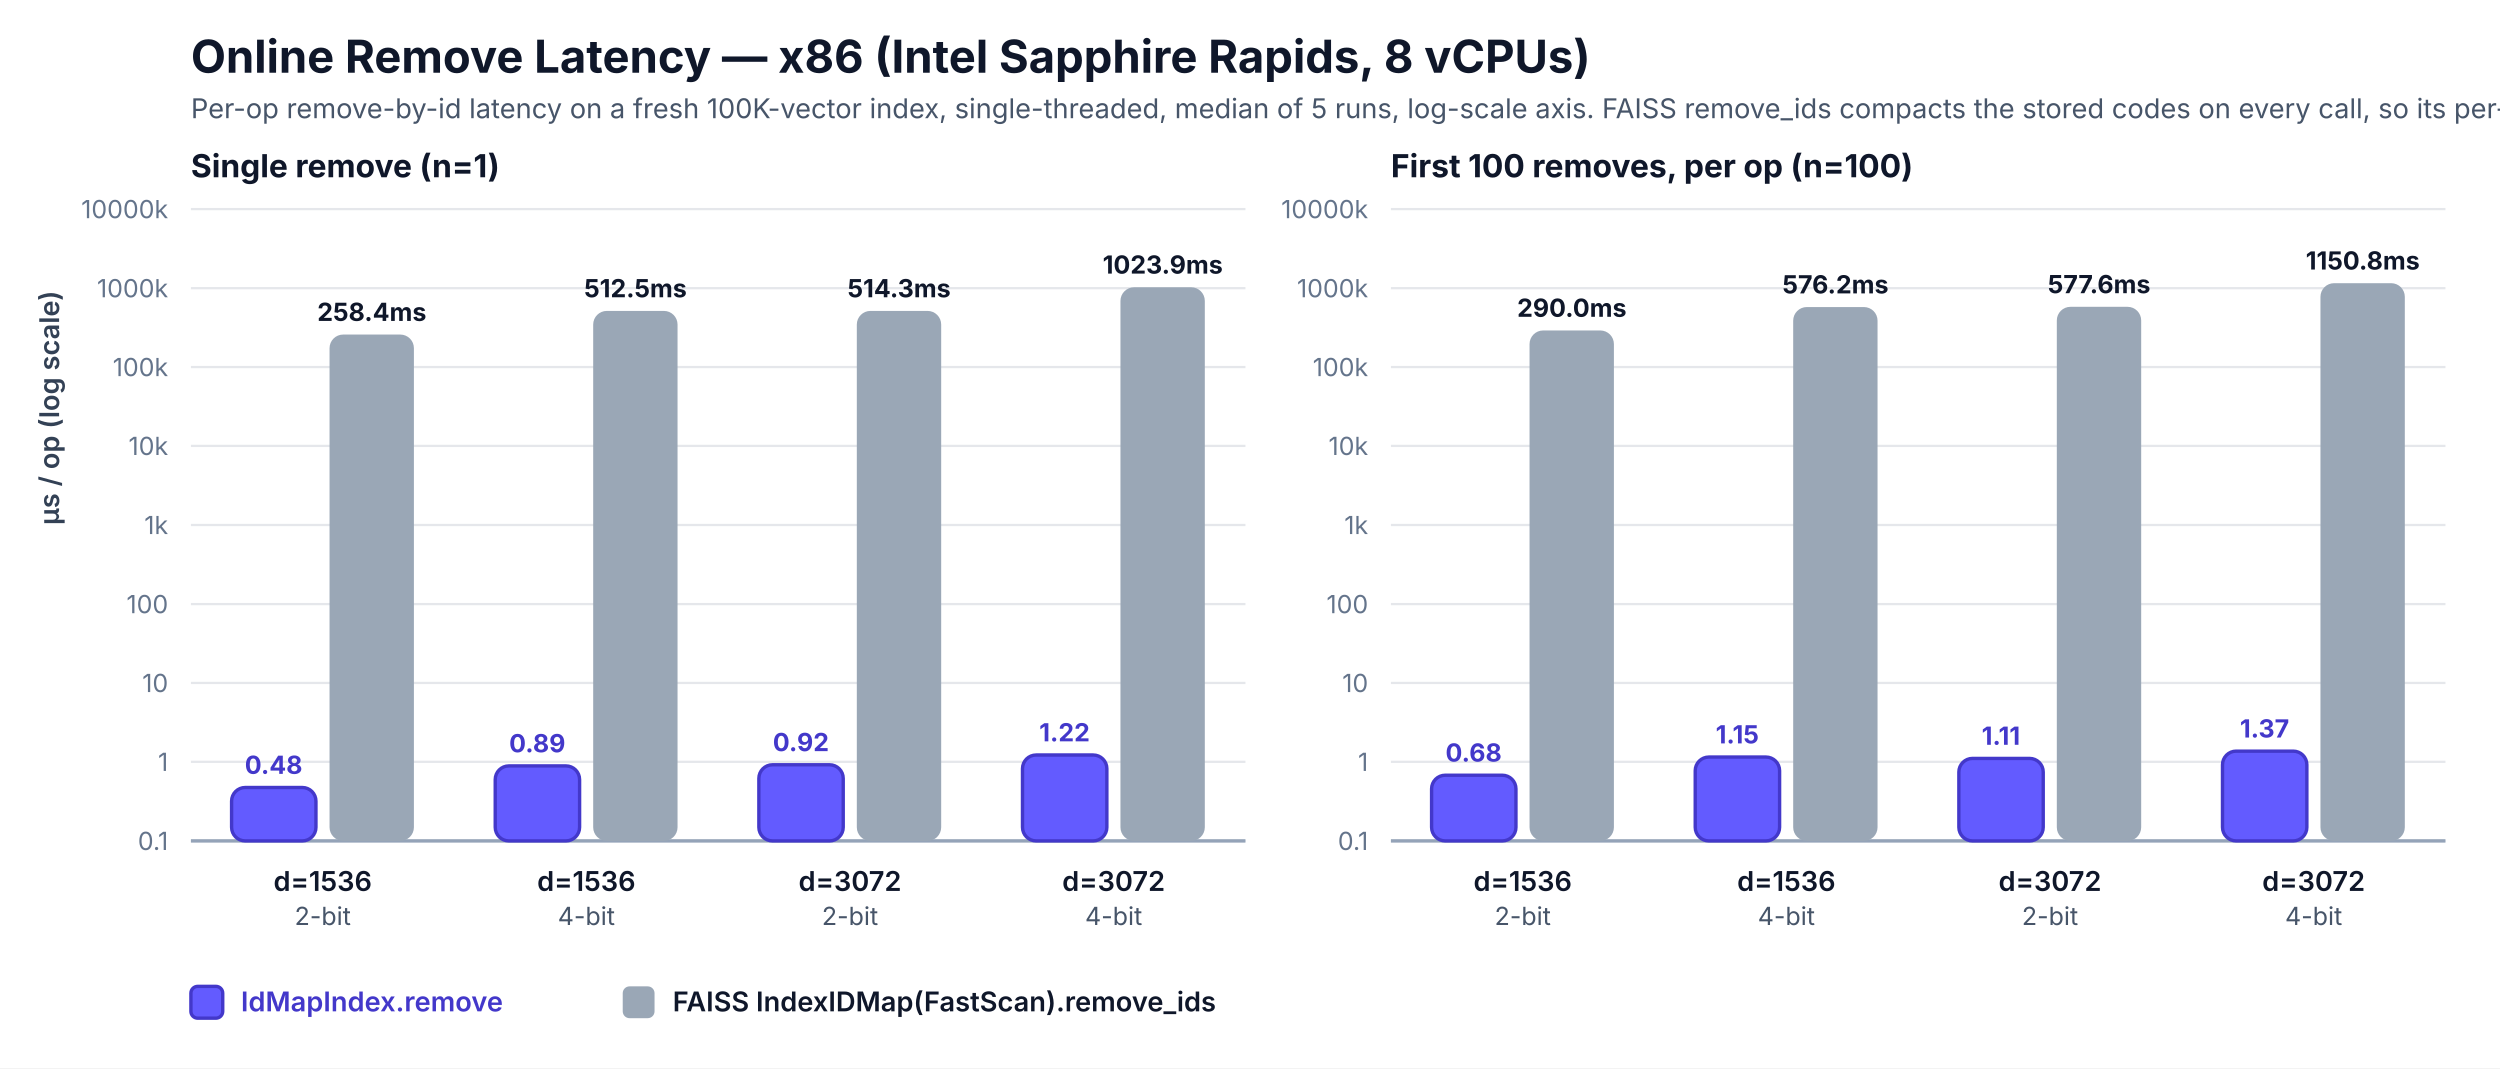
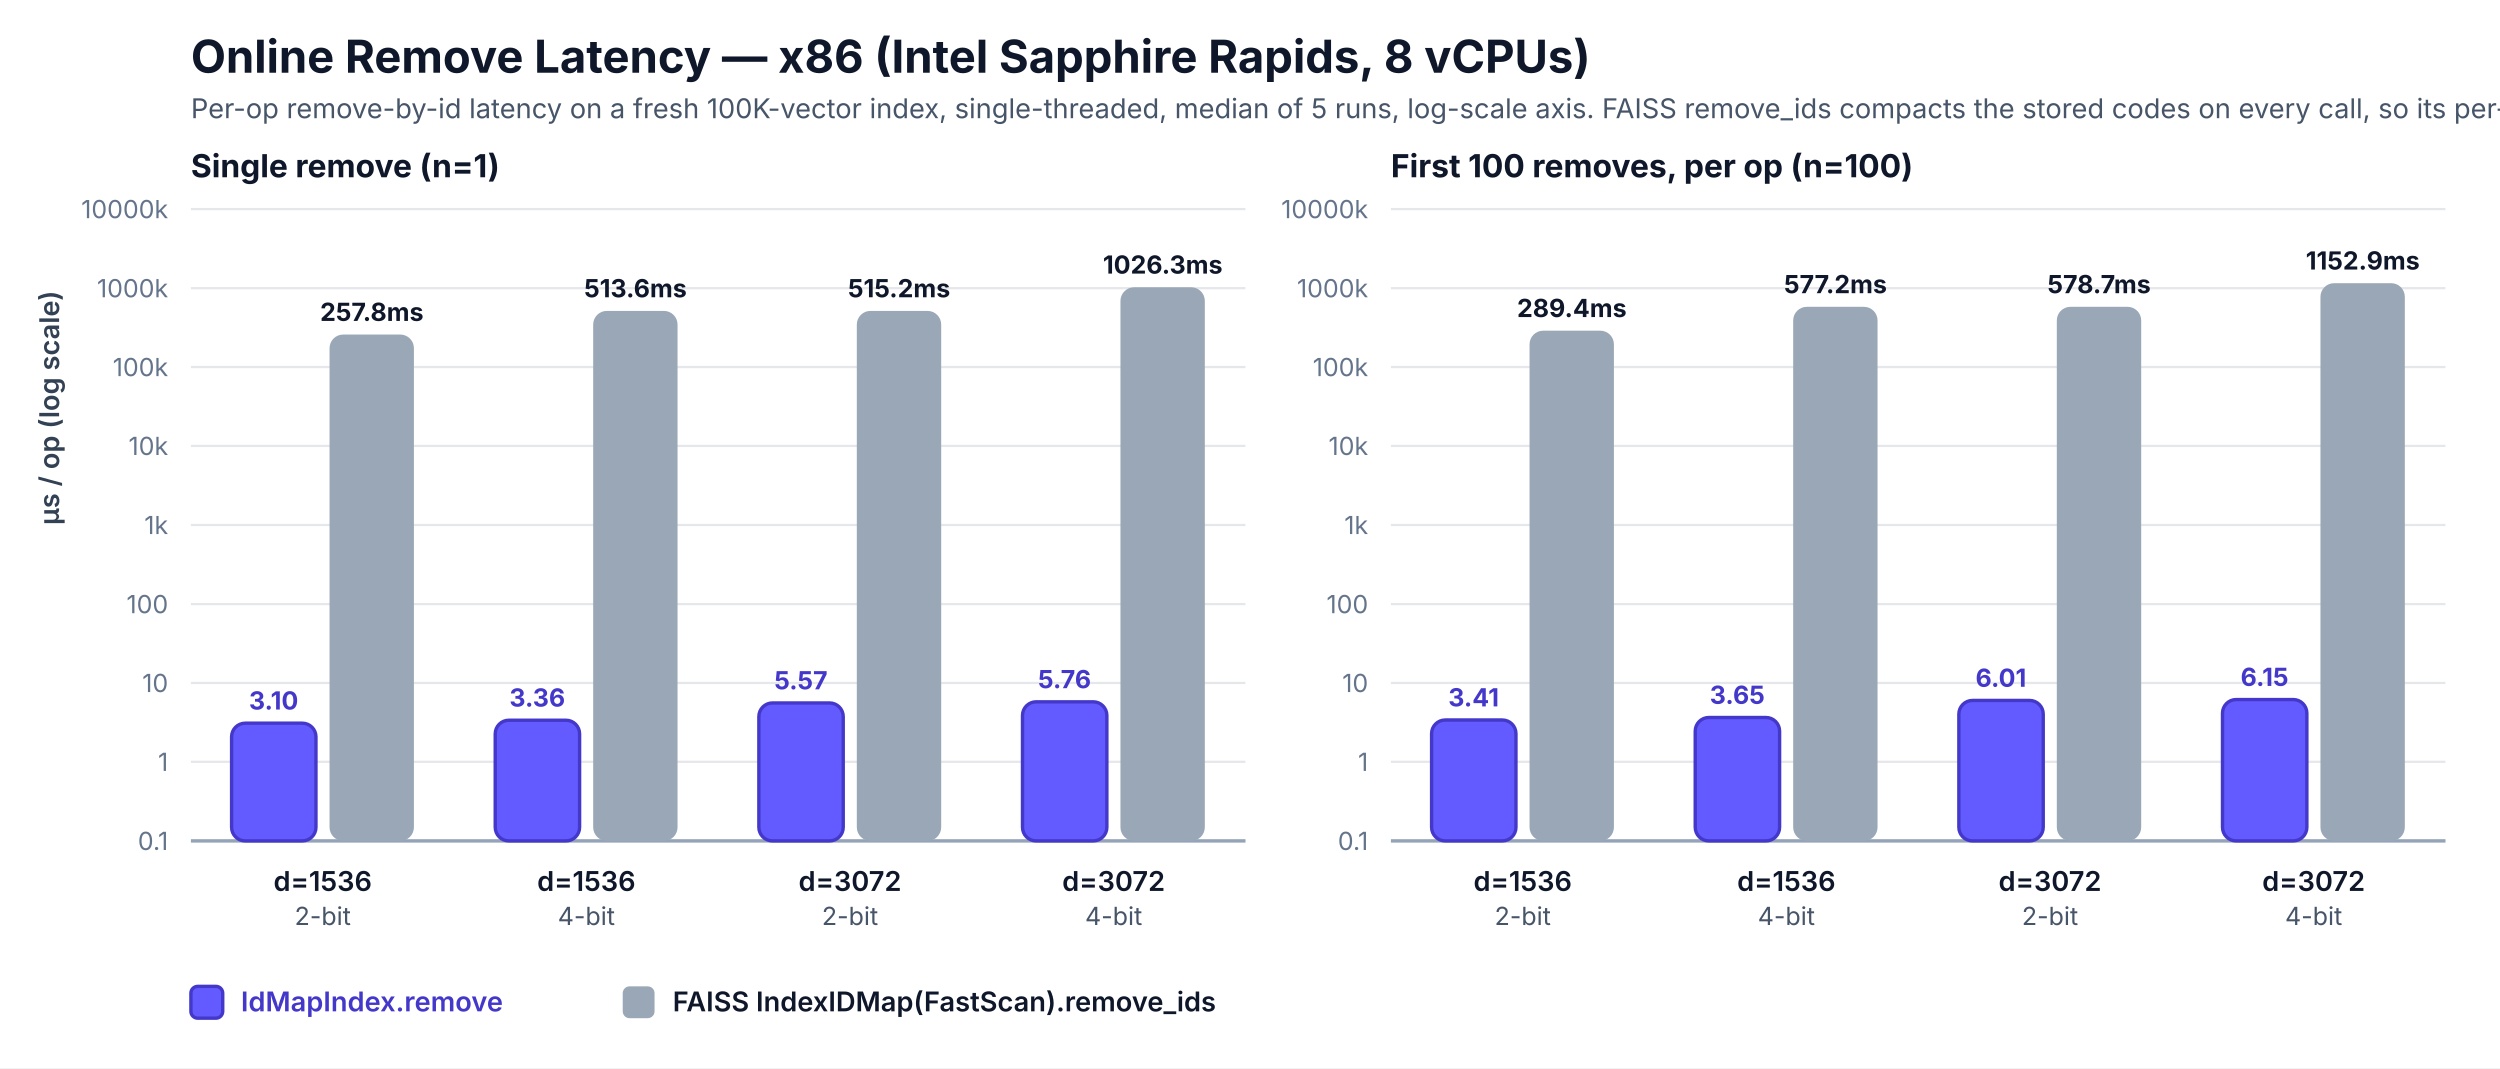
<svg xmlns="http://www.w3.org/2000/svg" width="1100" height="470" viewBox="0 0 1100 470" role="img" aria-label="Online Remove Latency — x86 (Intel Sapphire Rapids, 8 vCPUs)">
  <style>
  .title { font: 700 20px -apple-system, BlinkMacSystemFont, "Segoe UI", sans-serif; fill: #0f172a; }
  .subtitle { font: 400 12px -apple-system, BlinkMacSystemFont, "Segoe UI", sans-serif; fill: #475569; }
  .panel { font: 700 14px -apple-system, BlinkMacSystemFont, "Segoe UI", sans-serif; fill: #0f172a; }
  .label { font: 600 12px -apple-system, BlinkMacSystemFont, "Segoe UI", sans-serif; fill: #0f172a; }
  .secondary { font: 400 11px -apple-system, BlinkMacSystemFont, "Segoe UI", sans-serif; fill: #475569; }
  .tick { font: 400 11px -apple-system, BlinkMacSystemFont, "Segoe UI", sans-serif; fill: #64748b; }
  .value { font: 700 11px -apple-system, BlinkMacSystemFont, "Segoe UI", sans-serif; fill: #0f172a; }
  .value-accent { font: 700 11px -apple-system, BlinkMacSystemFont, "Segoe UI", sans-serif; fill: #4338ca; }
  .axis { font: 600 12px -apple-system, BlinkMacSystemFont, "Segoe UI", sans-serif; fill: #334155; }
  .legend { font: 600 12px -apple-system, BlinkMacSystemFont, "Segoe UI", sans-serif; fill: #0f172a; }
</style>
  <rect width="100%" height="100%" fill="#ffffff" />
  <text x="84" y="32" class="title">Online Remove Latency — x86 (Intel Sapphire Rapids, 8 vCPUs)</text>
  <text x="84" y="52" class="subtitle">Per-op remove-by-id latency on a fresh 100K-vector index, single-threaded, median of 5 runs, log-scale axis. FAISS remove_ids compacts the stored codes on every call, so its per-op cost scales with index size.</text>
  <text x="84.0" y="78" class="panel">Single remove (n=1)</text>
  <line x1="84.0" y1="370.0" x2="548.0" y2="370.0" stroke="#e5e7eb" stroke-width="1" />
  <text x="74.0" y="374.0" text-anchor="end" class="tick">0.1</text>
  <line x1="84.0" y1="335.2" x2="548.0" y2="335.2" stroke="#e5e7eb" stroke-width="1" />
  <text x="74.0" y="339.2" text-anchor="end" class="tick">1</text>
  <line x1="84.0" y1="300.5" x2="548.0" y2="300.5" stroke="#e5e7eb" stroke-width="1" />
  <text x="74.0" y="304.5" text-anchor="end" class="tick">10</text>
  <line x1="84.0" y1="265.8" x2="548.0" y2="265.8" stroke="#e5e7eb" stroke-width="1" />
  <text x="74.0" y="269.8" text-anchor="end" class="tick">100</text>
  <line x1="84.0" y1="231.0" x2="548.0" y2="231.0" stroke="#e5e7eb" stroke-width="1" />
  <text x="74.0" y="235.0" text-anchor="end" class="tick">1k</text>
  <line x1="84.0" y1="196.2" x2="548.0" y2="196.2" stroke="#e5e7eb" stroke-width="1" />
  <text x="74.0" y="200.2" text-anchor="end" class="tick">10k</text>
  <line x1="84.0" y1="161.5" x2="548.0" y2="161.5" stroke="#e5e7eb" stroke-width="1" />
  <text x="74.0" y="165.5" text-anchor="end" class="tick">100k</text>
  <line x1="84.0" y1="126.8" x2="548.0" y2="126.8" stroke="#e5e7eb" stroke-width="1" />
  <text x="74.0" y="130.8" text-anchor="end" class="tick">1000k</text>
  <line x1="84.0" y1="92.0" x2="548.0" y2="92.0" stroke="#e5e7eb" stroke-width="1" />
  <text x="74.0" y="96.0" text-anchor="end" class="tick">10000k</text>
  <line x1="84.0" y1="370.0" x2="548.0" y2="370.0" stroke="#94a3b8" stroke-width="1.5" />
-   <rect x="101.9" y="346.5" width="37.12" height="23.5" rx="6" fill="#635bff" stroke="#4338ca" stroke-width="1.5" />
-   <text x="120.4" y="340.5" text-anchor="middle" class="value-accent">0.48</text>
+   <rect x="101.9" y="318.2" width="37.12" height="51.8" rx="6" fill="#635bff" stroke="#4338ca" stroke-width="1.5" />
+   <text x="120.4" y="312.2" text-anchor="middle" class="value-accent">3.10</text>
  <rect x="145.0" y="147.2" width="37.12" height="222.8" rx="6" fill="#9aa7b6" />
-   <text x="163.6" y="141.2" text-anchor="middle" class="value">258.4ms</text>
+   <text x="163.6" y="141.2" text-anchor="middle" class="value">257.8ms</text>
  <text x="142.0" y="392" text-anchor="middle" class="label">d=1536</text>
  <text x="142.0" y="407" text-anchor="middle" class="secondary">2-bit</text>
-   <rect x="217.9" y="337.0" width="37.12" height="33.0" rx="6" fill="#635bff" stroke="#4338ca" stroke-width="1.5" />
-   <text x="236.4" y="331.0" text-anchor="middle" class="value-accent">0.89</text>
+   <rect x="217.9" y="316.9" width="37.12" height="53.1" rx="6" fill="#635bff" stroke="#4338ca" stroke-width="1.5" />
+   <text x="236.4" y="310.9" text-anchor="middle" class="value-accent">3.36</text>
  <rect x="261.0" y="136.8" width="37.12" height="233.2" rx="6" fill="#9aa7b6" />
-   <text x="279.6" y="130.8" text-anchor="middle" class="value">512.5ms</text>
+   <text x="279.6" y="130.8" text-anchor="middle" class="value">513.6ms</text>
  <text x="258.0" y="392" text-anchor="middle" class="label">d=1536</text>
  <text x="258.0" y="407" text-anchor="middle" class="secondary">4-bit</text>
-   <rect x="333.9" y="336.5" width="37.12" height="33.5" rx="6" fill="#635bff" stroke="#4338ca" stroke-width="1.5" />
-   <text x="352.4" y="330.5" text-anchor="middle" class="value-accent">0.92</text>
+   <rect x="333.9" y="309.3" width="37.12" height="60.7" rx="6" fill="#635bff" stroke="#4338ca" stroke-width="1.5" />
+   <text x="352.4" y="303.3" text-anchor="middle" class="value-accent">5.57</text>
  <rect x="377.0" y="136.8" width="37.12" height="233.2" rx="6" fill="#9aa7b6" />
-   <text x="395.6" y="130.8" text-anchor="middle" class="value">514.3ms</text>
+   <text x="395.6" y="130.8" text-anchor="middle" class="value">515.2ms</text>
  <text x="374.0" y="392" text-anchor="middle" class="label">d=3072</text>
  <text x="374.0" y="407" text-anchor="middle" class="secondary">2-bit</text>
-   <rect x="449.9" y="332.2" width="37.12" height="37.8" rx="6" fill="#635bff" stroke="#4338ca" stroke-width="1.5" />
-   <text x="468.4" y="326.2" text-anchor="middle" class="value-accent">1.22</text>
+   <rect x="449.9" y="308.8" width="37.12" height="61.2" rx="6" fill="#635bff" stroke="#4338ca" stroke-width="1.5" />
+   <text x="468.4" y="302.8" text-anchor="middle" class="value-accent">5.76</text>
  <rect x="493.0" y="126.4" width="37.12" height="243.6" rx="6" fill="#9aa7b6" />
-   <text x="511.6" y="120.4" text-anchor="middle" class="value">1023.9ms</text>
+   <text x="511.6" y="120.4" text-anchor="middle" class="value">1026.3ms</text>
  <text x="490.0" y="392" text-anchor="middle" class="label">d=3072</text>
  <text x="490.0" y="407" text-anchor="middle" class="secondary">4-bit</text>
  <text x="612.0" y="78" class="panel">First 100 removes, per op (n=100)</text>
  <line x1="612.0" y1="370.0" x2="1076.0" y2="370.0" stroke="#e5e7eb" stroke-width="1" />
  <text x="602.0" y="374.0" text-anchor="end" class="tick">0.1</text>
  <line x1="612.0" y1="335.2" x2="1076.0" y2="335.2" stroke="#e5e7eb" stroke-width="1" />
  <text x="602.0" y="339.2" text-anchor="end" class="tick">1</text>
  <line x1="612.0" y1="300.5" x2="1076.0" y2="300.5" stroke="#e5e7eb" stroke-width="1" />
  <text x="602.0" y="304.5" text-anchor="end" class="tick">10</text>
  <line x1="612.0" y1="265.8" x2="1076.0" y2="265.8" stroke="#e5e7eb" stroke-width="1" />
  <text x="602.0" y="269.8" text-anchor="end" class="tick">100</text>
  <line x1="612.0" y1="231.0" x2="1076.0" y2="231.0" stroke="#e5e7eb" stroke-width="1" />
  <text x="602.0" y="235.0" text-anchor="end" class="tick">1k</text>
  <line x1="612.0" y1="196.2" x2="1076.0" y2="196.2" stroke="#e5e7eb" stroke-width="1" />
  <text x="602.0" y="200.2" text-anchor="end" class="tick">10k</text>
  <line x1="612.0" y1="161.5" x2="1076.0" y2="161.5" stroke="#e5e7eb" stroke-width="1" />
  <text x="602.0" y="165.5" text-anchor="end" class="tick">100k</text>
  <line x1="612.0" y1="126.8" x2="1076.0" y2="126.8" stroke="#e5e7eb" stroke-width="1" />
  <text x="602.0" y="130.8" text-anchor="end" class="tick">1000k</text>
  <line x1="612.0" y1="92.0" x2="1076.0" y2="92.0" stroke="#e5e7eb" stroke-width="1" />
  <text x="602.0" y="96.0" text-anchor="end" class="tick">10000k</text>
  <line x1="612.0" y1="370.0" x2="1076.0" y2="370.0" stroke="#94a3b8" stroke-width="1.5" />
-   <rect x="629.9" y="341.1" width="37.12" height="28.9" rx="6" fill="#635bff" stroke="#4338ca" stroke-width="1.5" />
-   <text x="648.4" y="335.1" text-anchor="middle" class="value-accent">0.68</text>
-   <rect x="673.0" y="145.4" width="37.12" height="224.6" rx="6" fill="#9aa7b6" />
-   <text x="691.6" y="139.4" text-anchor="middle" class="value">290.0ms</text>
+   <rect x="629.9" y="316.8" width="37.12" height="53.2" rx="6" fill="#635bff" stroke="#4338ca" stroke-width="1.5" />
+   <text x="648.4" y="310.8" text-anchor="middle" class="value-accent">3.41</text>
+   <rect x="673.0" y="145.5" width="37.12" height="224.5" rx="6" fill="#9aa7b6" />
+   <text x="691.6" y="139.5" text-anchor="middle" class="value">289.4ms</text>
  <text x="670.0" y="392" text-anchor="middle" class="label">d=1536</text>
  <text x="670.0" y="407" text-anchor="middle" class="secondary">2-bit</text>
-   <rect x="745.9" y="333.1" width="37.12" height="36.9" rx="6" fill="#635bff" stroke="#4338ca" stroke-width="1.5" />
-   <text x="764.4" y="327.1" text-anchor="middle" class="value-accent">1.15</text>
-   <rect x="789.0" y="135.1" width="37.12" height="234.9" rx="6" fill="#9aa7b6" />
-   <text x="807.6" y="129.1" text-anchor="middle" class="value">576.2ms</text>
+   <rect x="745.9" y="315.7" width="37.12" height="54.3" rx="6" fill="#635bff" stroke="#4338ca" stroke-width="1.5" />
+   <text x="764.4" y="309.7" text-anchor="middle" class="value-accent">3.65</text>
+   <rect x="789.0" y="135.0" width="37.12" height="235.0" rx="6" fill="#9aa7b6" />
+   <text x="807.6" y="129.0" text-anchor="middle" class="value">577.2ms</text>
  <text x="786.0" y="392" text-anchor="middle" class="label">d=1536</text>
  <text x="786.0" y="407" text-anchor="middle" class="secondary">4-bit</text>
-   <rect x="861.9" y="333.7" width="37.12" height="36.3" rx="6" fill="#635bff" stroke="#4338ca" stroke-width="1.5" />
-   <text x="880.4" y="327.7" text-anchor="middle" class="value-accent">1.11</text>
+   <rect x="861.9" y="308.2" width="37.12" height="61.8" rx="6" fill="#635bff" stroke="#4338ca" stroke-width="1.5" />
+   <text x="880.4" y="302.2" text-anchor="middle" class="value-accent">6.01</text>
  <rect x="905.0" y="135.0" width="37.12" height="235.0" rx="6" fill="#9aa7b6" />
-   <text x="923.6" y="129.0" text-anchor="middle" class="value">577.6ms</text>
+   <text x="923.6" y="129.0" text-anchor="middle" class="value">578.7ms</text>
  <text x="902.0" y="392" text-anchor="middle" class="label">d=3072</text>
  <text x="902.0" y="407" text-anchor="middle" class="secondary">2-bit</text>
-   <rect x="977.9" y="330.5" width="37.12" height="39.5" rx="6" fill="#635bff" stroke="#4338ca" stroke-width="1.5" />
-   <text x="996.4" y="324.5" text-anchor="middle" class="value-accent">1.37</text>
+   <rect x="977.9" y="307.8" width="37.12" height="62.2" rx="6" fill="#635bff" stroke="#4338ca" stroke-width="1.5" />
+   <text x="996.4" y="301.8" text-anchor="middle" class="value-accent">6.15</text>
  <rect x="1021.0" y="124.6" width="37.12" height="245.4" rx="6" fill="#9aa7b6" />
-   <text x="1039.6" y="118.6" text-anchor="middle" class="value">1150.8ms</text>
+   <text x="1039.6" y="118.6" text-anchor="middle" class="value">1152.9ms</text>
  <text x="1018.0" y="392" text-anchor="middle" class="label">d=3072</text>
  <text x="1018.0" y="407" text-anchor="middle" class="secondary">4-bit</text>
  <text x="26" y="231.0" transform="rotate(-90, 26, 231.0)" class="axis">µs / op (log scale)</text>
  <rect x="84" y="434" width="14" height="14" rx="3" fill="#635bff" stroke="#4338ca" stroke-width="1.5" />
  <text x="106" y="445" class="legend" style="fill: #4338ca;">IdMapIndex.remove</text>
  <rect x="274" y="434" width="14" height="14" rx="3" fill="#9aa7b6" />
  <text x="296" y="445" class="legend">FAISS IndexIDMap(FastScan).remove_ids</text>
</svg>
